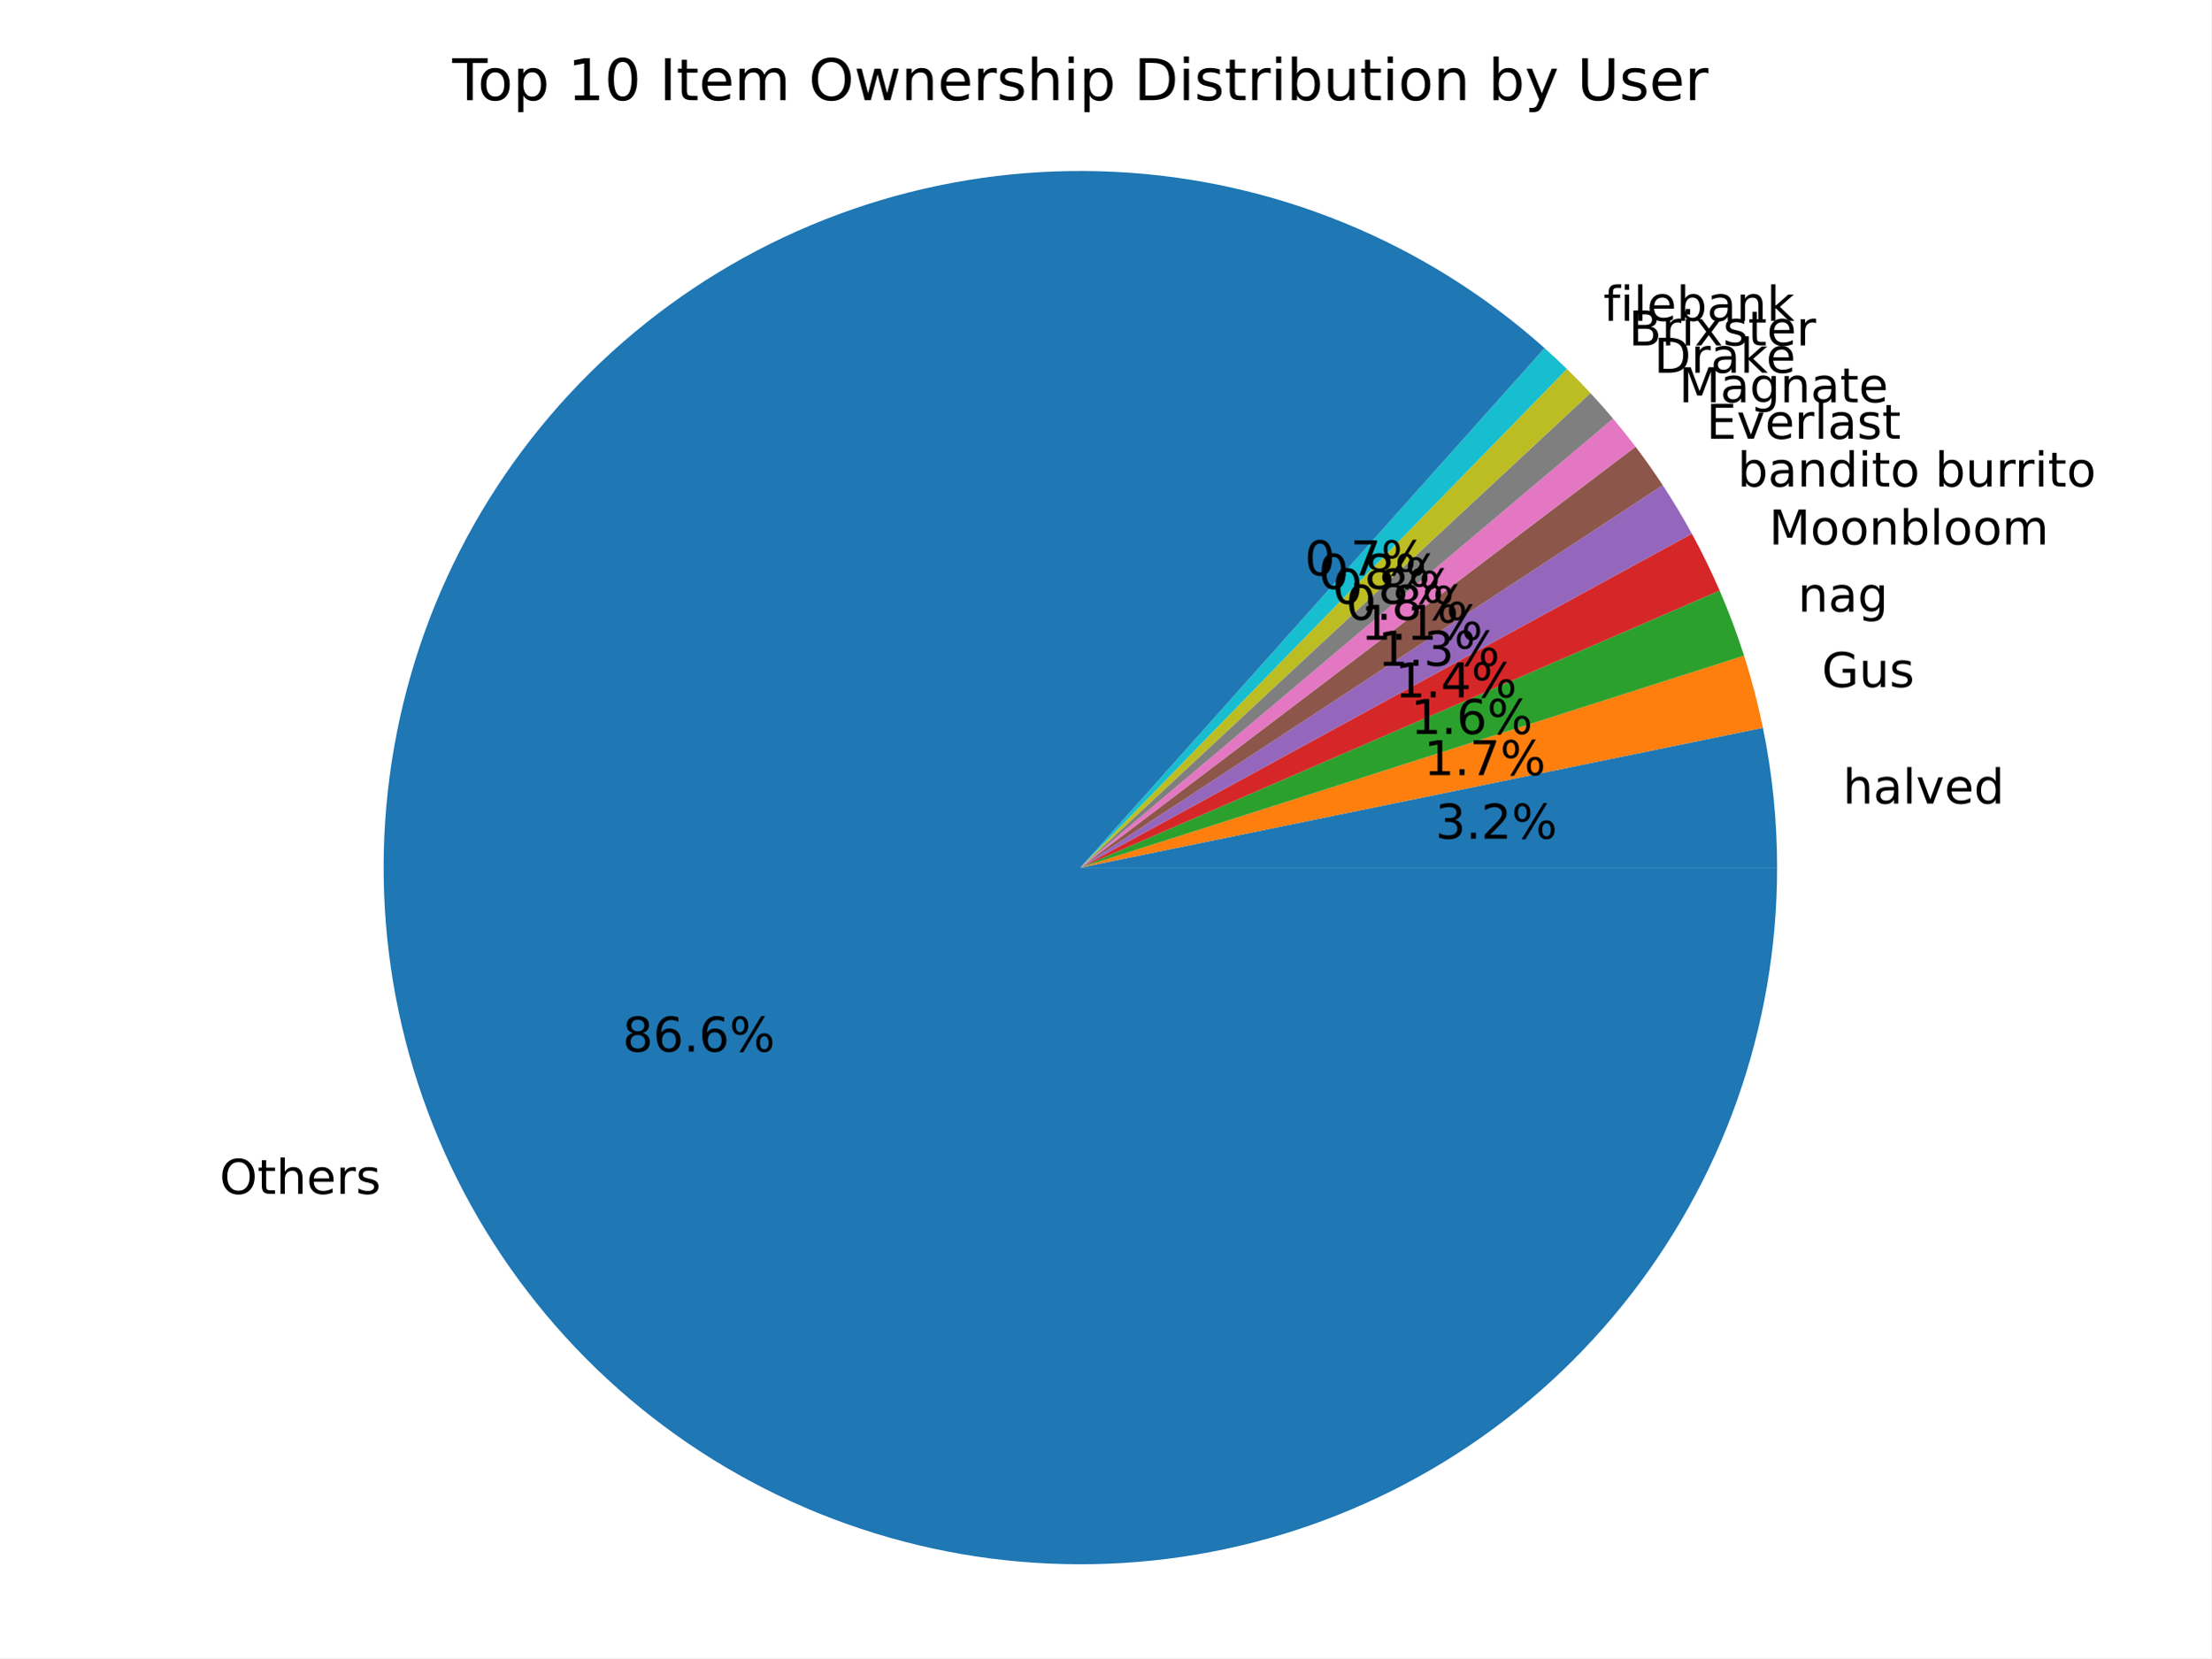
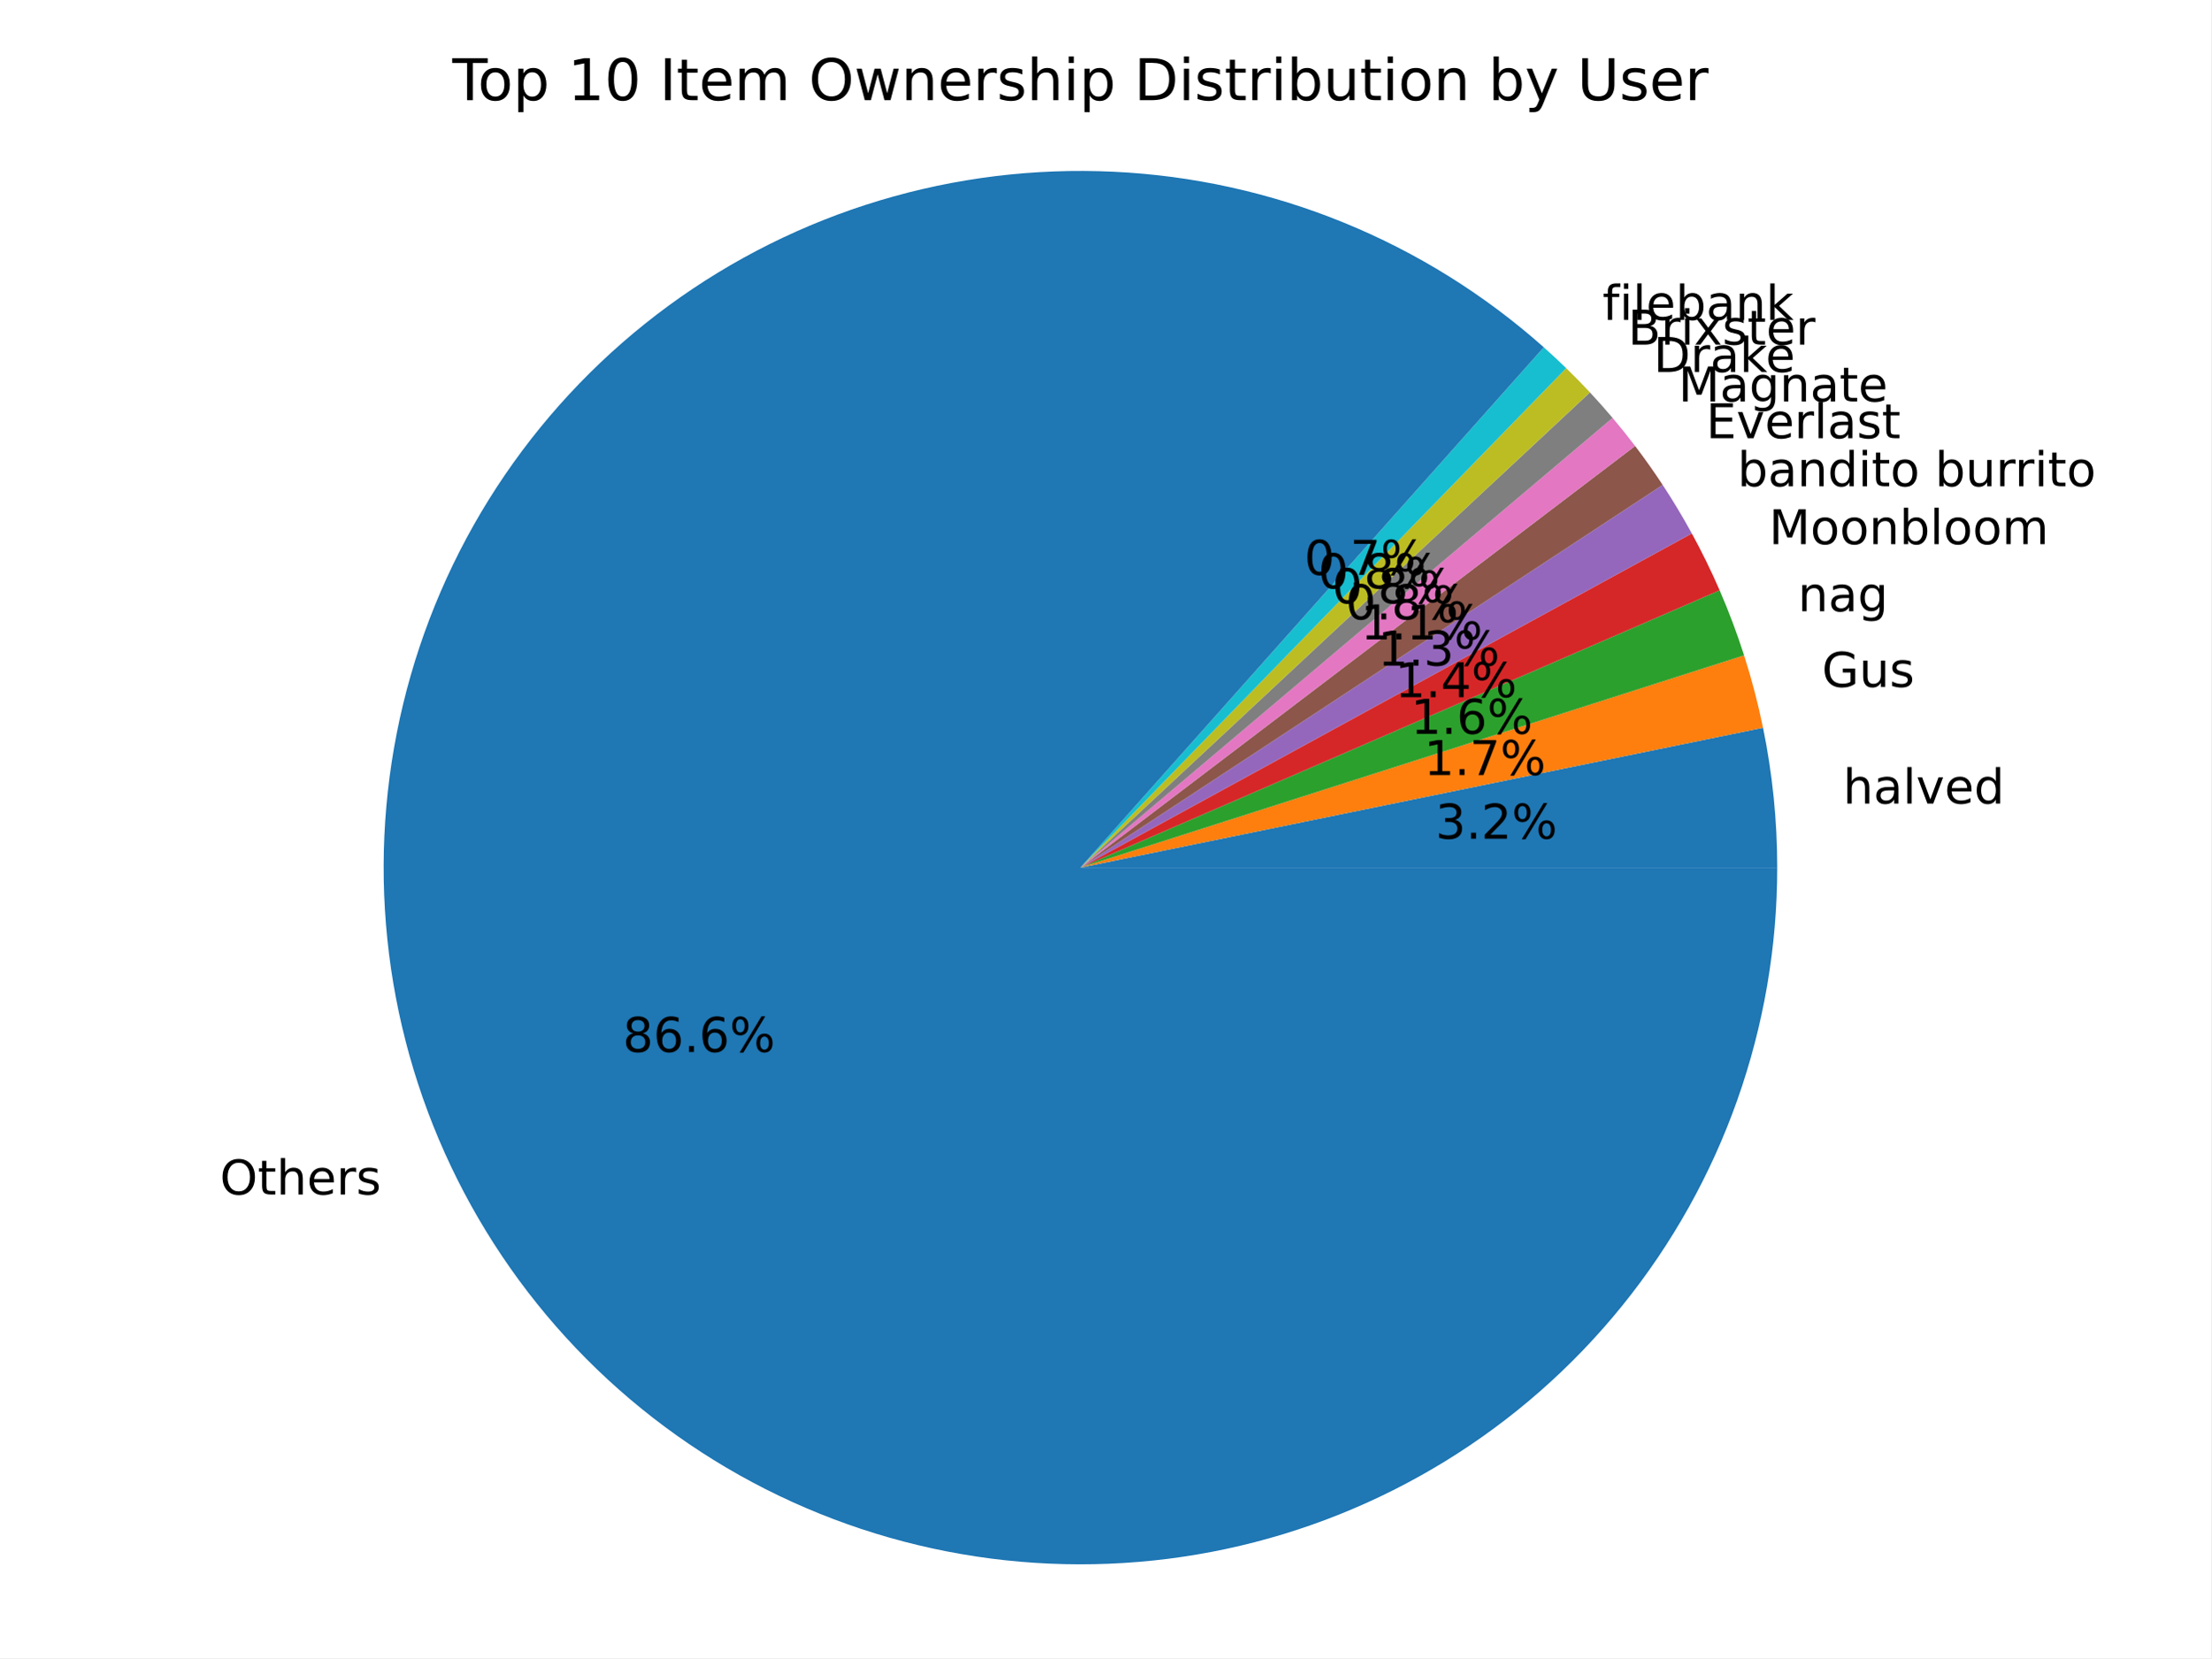
<svg xmlns="http://www.w3.org/2000/svg" xmlns:xlink="http://www.w3.org/1999/xlink" width="460.8pt" height="345.6pt" viewBox="0 0 460.8 345.6" version="1.1">
  <defs>
    <style type="text/css">*{stroke-linejoin: round; stroke-linecap: butt}</style>
  </defs>
  <g id="figure_1">
    <g id="patch_1">
      <path d="M 0 345.6  L 460.8 345.6  L 460.8 0  L 0 0  z " style="fill: #ffffff" />
    </g>
    <g id="axes_1">
      <g id="patch_2">
-         <path d="M 370.357 180.84  C 370.357 175.946 370.109 171.056 369.615 166.187  C 369.122 161.319 368.382 156.478 367.399 151.684  L 225.151 180.84  z " style="fill: #1f77b4" />
+         <path d="M 370.381 180.84  C 370.381 175.946 370.133 171.055 369.64 166.186  C 369.146 161.317 368.406 156.476 367.423 151.682  L 225.165 180.84  z " style="fill: #1f77b4" />
      </g>
      <g id="patch_3">
-         <path d="M 367.399 151.684  C 366.879 149.147 366.292 146.624 365.637 144.119  C 364.982 141.613 364.26 139.126 363.472 136.659  L 225.151 180.84  z " style="fill: #ff7f0e" />
+         <path d="M 367.423 151.682  C 366.901 149.135 366.311 146.602 365.653 144.087  C 364.995 141.571 364.269 139.074 363.477 136.597  L 225.165 180.84  z " style="fill: #ff7f0e" />
      </g>
      <g id="patch_4">
-         <path d="M 363.472 136.659  C 362.737 134.358 361.945 132.075 361.096 129.814  C 360.247 127.552 359.342 125.312 358.381 123.095  L 225.151 180.84  z " style="fill: #2ca02c" />
+         <path d="M 363.477 136.597  C 362.741 134.296 361.948 132.014 361.098 129.753  C 360.248 127.491 359.342 125.251 358.38 123.035  L 225.165 180.84  z " style="fill: #2ca02c" />
      </g>
      <g id="patch_5">
-         <path d="M 358.381 123.095  C 357.506 121.076 356.585 119.077 355.619 117.1  C 354.653 115.122 353.642 113.167 352.587 111.236  L 225.151 180.84  z " style="fill: #d62728" />
+         <path d="M 358.38 123.035  C 357.504 121.016 356.582 119.017 355.615 117.04  C 354.648 115.063 353.636 113.108 352.58 111.177  L 225.165 180.84  z " style="fill: #d62728" />
      </g>
      <g id="patch_6">
-         <path d="M 352.587 111.236  C 351.645 109.511 350.668 107.805 349.657 106.12  C 348.645 104.435 347.6 102.771 346.521 101.128  L 225.151 180.84  z " style="fill: #9467bd" />
+         <path d="M 352.58 111.177  C 351.638 109.453 350.66 107.747 349.648 106.063  C 348.636 104.378 347.59 102.714 346.51 101.071  L 225.165 180.84  z " style="fill: #9467bd" />
      </g>
      <g id="patch_7">
-         <path d="M 346.521 101.128  C 345.622 99.759 344.7 98.406 343.755 97.068  C 342.81 95.73 341.843 94.409 340.853 93.104  L 225.151 180.84  z " style="fill: #8c564b" />
+         <path d="M 346.51 101.071  C 345.599 99.686 344.664 98.316 343.707 96.962  C 342.749 95.608 341.768 94.271 340.764 92.951  L 225.165 180.84  z " style="fill: #8c564b" />
      </g>
      <g id="patch_8">
-         <path d="M 340.853 93.104  C 340.099 92.109 339.331 91.123 338.551 90.148  C 337.771 89.173 336.979 88.208 336.174 87.253  L 225.151 180.84  z " style="fill: #e377c2" />
+         <path d="M 340.764 92.951  C 340.008 91.957 339.24 90.973 338.458 89.998  C 337.677 89.024 336.883 88.06 336.077 87.106  L 225.165 180.84  z " style="fill: #e377c2" />
      </g>
      <g id="patch_9">
-         <path d="M 336.174 87.253  C 335.409 86.345 334.632 85.447 333.845 84.558  C 333.058 83.669 332.26 82.79 331.451 81.921  L 225.151 180.84  z " style="fill: #7f7f7f" />
+         <path d="M 336.077 87.106  C 335.311 86.199 334.533 85.301 333.745 84.414  C 332.956 83.526 332.157 82.648 331.347 81.779  L 225.165 180.84  z " style="fill: #7f7f7f" />
      </g>
      <g id="patch_10">
-         <path d="M 331.451 81.921  C 330.656 81.067 329.851 80.222 329.036 79.387  C 328.22 78.552 327.395 77.728 326.56 76.913  L 225.151 180.84  z " style="fill: #bcbd22" />
+         <path d="M 331.347 81.779  C 330.544 80.919 329.73 80.068 328.907 79.227  C 328.083 78.386 327.249 77.555 326.405 76.734  L 225.165 180.84  z " style="fill: #bcbd22" />
      </g>
      <g id="patch_11">
-         <path d="M 326.56 76.913  C 325.798 76.169 325.028 75.434 324.25 74.708  C 323.472 73.981 322.686 73.263 321.892 72.554  L 225.151 180.84  z " style="fill: #17becf" />
+         <path d="M 326.405 76.734  C 325.642 75.992 324.871 75.258 324.091 74.533  C 323.312 73.808 322.525 73.091 321.73 72.383  L 225.165 180.84  z " style="fill: #17becf" />
      </g>
      <g id="patch_12">
-         <path d="M 321.892 72.554  C 309.586 61.561 295.497 52.745 280.229 46.486  C 264.961 40.227 248.738 36.616 232.257 35.808  C 215.776 35.001 199.277 37.009 183.47 41.745  C 167.664 46.482 152.78 53.878 139.459 63.616  C 126.138 73.354 114.574 85.291 105.264 98.915  C 95.954 112.539 89.034 127.65 84.802 143.599  C 80.57 159.548 79.088 176.102 80.418 192.55  C 81.749 208.997 85.874 225.097 92.614 240.158  C 99.355 255.22 108.614 269.022 119.993 280.972  C 131.372 292.922 144.705 302.845 159.418 310.315  C 174.131 317.785 190.011 322.692 206.373 324.826  C 222.735 326.96 239.342 326.289 255.479 322.843  C 271.616 319.397 287.048 313.225 301.111 304.593  C 315.174 295.961 327.663 284.995 338.041 272.166  C 348.419 259.337 356.535 244.833 362.04 229.277  C 367.544 213.722 370.357 197.341 370.357 180.84  L 225.151 180.84  z " style="fill: #1f77b4" />
+         <path d="M 321.73 72.383  C 309.409 61.413 295.308 52.623 280.034 46.39  C 264.76 40.156 248.535 36.571 232.057 35.788  C 215.579 35.005 199.087 37.036 183.291 41.793  C 167.495 46.55 152.624 53.964 139.319 63.717  C 126.013 73.469 114.467 85.418 105.175 99.049  C 95.883 112.68 88.982 127.796 84.768 143.745  C 80.554 159.695 79.088 176.246 80.434 192.688  C 81.78 209.13 85.918 225.223 92.67 240.274  C 99.422 255.326 108.69 269.118 120.074 281.057  C 131.459 292.995 144.796 302.907 159.51 310.366  C 174.225 317.824 190.103 322.721 206.462 324.846  C 222.822 326.971 239.424 326.292 255.556 322.84  C 271.687 319.387 287.113 313.211 301.17 304.577  C 315.227 295.943 327.71 284.976 338.083 272.148  C 348.456 259.321 356.567 244.819 362.068 229.266  C 367.57 213.714 370.381 197.337 370.381 180.84  L 225.165 180.84  z " style="fill: #1f77b4" />
      </g>
      <g id="matplotlib.axis_1" />
      <g id="matplotlib.axis_2" />
      <g id="text_1">
-         <g transform="translate(384.0618 167.4814) scale(0.1 -0.1)">
+         <g transform="translate(384.087 167.4803) scale(0.1 -0.1)">
          <defs>
            <path id="DejaVuSans-68" d="M 3513 2113  L 3513 0  L 2938 0  L 2938 2094  Q 2938 2591 2744 2837  Q 2550 3084 2163 3084  Q 1697 3084 1428 2787  Q 1159 2491 1159 1978  L 1159 0  L 581 0  L 581 4863  L 1159 4863  L 1159 2956  Q 1366 3272 1645 3428  Q 1925 3584 2291 3584  Q 2894 3584 3203 3211  Q 3513 2838 3513 2113  z " transform="scale(0.015625)" />
            <path id="DejaVuSans-61" d="M 2194 1759  Q 1497 1759 1228 1600  Q 959 1441 959 1056  Q 959 750 1161 570  Q 1363 391 1709 391  Q 2188 391 2477 730  Q 2766 1069 2766 1631  L 2766 1759  L 2194 1759  z M 3341 1997  L 3341 0  L 2766 0  L 2766 531  Q 2569 213 2275 61  Q 1981 -91 1556 -91  Q 1019 -91 701 211  Q 384 513 384 1019  Q 384 1609 779 1909  Q 1175 2209 1959 2209  L 2766 2209  L 2766 2266  Q 2766 2663 2505 2880  Q 2244 3097 1772 3097  Q 1472 3097 1187 3025  Q 903 2953 641 2809  L 641 3341  Q 956 3463 1253 3523  Q 1550 3584 1831 3584  Q 2591 3584 2966 3190  Q 3341 2797 3341 1997  z " transform="scale(0.015625)" />
            <path id="DejaVuSans-6c" d="M 603 4863  L 1178 4863  L 1178 0  L 603 0  L 603 4863  z " transform="scale(0.015625)" />
            <path id="DejaVuSans-76" d="M 191 3500  L 800 3500  L 1894 563  L 2988 3500  L 3597 3500  L 2284 0  L 1503 0  L 191 3500  z " transform="scale(0.015625)" />
            <path id="DejaVuSans-65" d="M 3597 1894  L 3597 1613  L 953 1613  Q 991 1019 1311 708  Q 1631 397 2203 397  Q 2534 397 2845 478  Q 3156 559 3463 722  L 3463 178  Q 3153 47 2828 -22  Q 2503 -91 2169 -91  Q 1331 -91 842 396  Q 353 884 353 1716  Q 353 2575 817 3079  Q 1281 3584 2069 3584  Q 2775 3584 3186 3129  Q 3597 2675 3597 1894  z M 3022 2063  Q 3016 2534 2758 2815  Q 2500 3097 2075 3097  Q 1594 3097 1305 2825  Q 1016 2553 972 2059  L 3022 2063  z " transform="scale(0.015625)" />
            <path id="DejaVuSans-64" d="M 2906 2969  L 2906 4863  L 3481 4863  L 3481 0  L 2906 0  L 2906 525  Q 2725 213 2448 61  Q 2172 -91 1784 -91  Q 1150 -91 751 415  Q 353 922 353 1747  Q 353 2572 751 3078  Q 1150 3584 1784 3584  Q 2172 3584 2448 3432  Q 2725 3281 2906 2969  z M 947 1747  Q 947 1113 1208 752  Q 1469 391 1925 391  Q 2381 391 2643 752  Q 2906 1113 2906 1747  Q 2906 2381 2643 2742  Q 2381 3103 1925 3103  Q 1469 3103 1208 2742  Q 947 2381 947 1747  z " transform="scale(0.015625)" />
          </defs>
          <use xlink:href="#DejaVuSans-68" />
          <use xlink:href="#DejaVuSans-61" x="63.379" />
          <use xlink:href="#DejaVuSans-6c" x="124.658" />
          <use xlink:href="#DejaVuSans-76" x="152.441" />
          <use xlink:href="#DejaVuSans-65" x="211.621" />
          <use xlink:href="#DejaVuSans-64" x="273.145" />
        </g>
      </g>
      <g id="text_2">
-         <g transform="translate(299.1273 174.8077) scale(0.1 -0.1)">
+         <g transform="translate(299.1476 174.8071) scale(0.1 -0.1)">
          <defs>
            <path id="DejaVuSans-33" d="M 2597 2516  Q 3050 2419 3304 2112  Q 3559 1806 3559 1356  Q 3559 666 3084 287  Q 2609 -91 1734 -91  Q 1441 -91 1130 -33  Q 819 25 488 141  L 488 750  Q 750 597 1062 519  Q 1375 441 1716 441  Q 2309 441 2620 675  Q 2931 909 2931 1356  Q 2931 1769 2642 2001  Q 2353 2234 1838 2234  L 1294 2234  L 1294 2753  L 1863 2753  Q 2328 2753 2575 2939  Q 2822 3125 2822 3475  Q 2822 3834 2567 4026  Q 2313 4219 1838 4219  Q 1578 4219 1281 4162  Q 984 4106 628 3988  L 628 4550  Q 988 4650 1302 4700  Q 1616 4750 1894 4750  Q 2613 4750 3031 4423  Q 3450 4097 3450 3541  Q 3450 3153 3228 2886  Q 3006 2619 2597 2516  z " transform="scale(0.015625)" />
            <path id="DejaVuSans-2e" d="M 684 794  L 1344 794  L 1344 0  L 684 0  L 684 794  z " transform="scale(0.015625)" />
            <path id="DejaVuSans-32" d="M 1228 531  L 3431 531  L 3431 0  L 469 0  L 469 531  Q 828 903 1448 1529  Q 2069 2156 2228 2338  Q 2531 2678 2651 2914  Q 2772 3150 2772 3378  Q 2772 3750 2511 3984  Q 2250 4219 1831 4219  Q 1534 4219 1204 4116  Q 875 4013 500 3803  L 500 4441  Q 881 4594 1212 4672  Q 1544 4750 1819 4750  Q 2544 4750 2975 4387  Q 3406 4025 3406 3419  Q 3406 3131 3298 2873  Q 3191 2616 2906 2266  Q 2828 2175 2409 1742  Q 1991 1309 1228 531  z " transform="scale(0.015625)" />
            <path id="DejaVuSans-25" d="M 4653 2053  Q 4381 2053 4226 1822  Q 4072 1591 4072 1178  Q 4072 772 4226 539  Q 4381 306 4653 306  Q 4919 306 5073 539  Q 5228 772 5228 1178  Q 5228 1588 5073 1820  Q 4919 2053 4653 2053  z M 4653 2450  Q 5147 2450 5437 2106  Q 5728 1763 5728 1178  Q 5728 594 5436 251  Q 5144 -91 4653 -91  Q 4153 -91 3862 251  Q 3572 594 3572 1178  Q 3572 1766 3864 2108  Q 4156 2450 4653 2450  z M 1428 4353  Q 1159 4353 1004 4120  Q 850 3888 850 3481  Q 850 3069 1003 2837  Q 1156 2606 1428 2606  Q 1700 2606 1854 2837  Q 2009 3069 2009 3481  Q 2009 3884 1853 4118  Q 1697 4353 1428 4353  z M 4250 4750  L 4750 4750  L 1831 -91  L 1331 -91  L 4250 4750  z M 1428 4750  Q 1922 4750 2215 4408  Q 2509 4066 2509 3481  Q 2509 2891 2217 2550  Q 1925 2209 1428 2209  Q 931 2209 642 2551  Q 353 2894 353 3481  Q 353 4063 643 4406  Q 934 4750 1428 4750  z " transform="scale(0.015625)" />
          </defs>
          <use xlink:href="#DejaVuSans-33" />
          <use xlink:href="#DejaVuSans-2e" x="63.623" />
          <use xlink:href="#DejaVuSans-32" x="95.41" />
          <use xlink:href="#DejaVuSans-25" x="159.033" />
        </g>
      </g>
      <g id="text_3">
-         <g transform="translate(379.6852 143.2062) scale(0.1 -0.1)">
+         <g transform="translate(379.7016 143.1708) scale(0.1 -0.1)">
          <defs>
            <path id="DejaVuSans-47" d="M 3809 666  L 3809 1919  L 2778 1919  L 2778 2438  L 4434 2438  L 4434 434  Q 4069 175 3628 42  Q 3188 -91 2688 -91  Q 1594 -91 976 548  Q 359 1188 359 2328  Q 359 3472 976 4111  Q 1594 4750 2688 4750  Q 3144 4750 3555 4637  Q 3966 4525 4313 4306  L 4313 3634  Q 3963 3931 3569 4081  Q 3175 4231 2741 4231  Q 1884 4231 1454 3753  Q 1025 3275 1025 2328  Q 1025 1384 1454 906  Q 1884 428 2741 428  Q 3075 428 3337 486  Q 3600 544 3809 666  z " transform="scale(0.015625)" />
            <path id="DejaVuSans-75" d="M 544 1381  L 544 3500  L 1119 3500  L 1119 1403  Q 1119 906 1312 657  Q 1506 409 1894 409  Q 2359 409 2629 706  Q 2900 1003 2900 1516  L 2900 3500  L 3475 3500  L 3475 0  L 2900 0  L 2900 538  Q 2691 219 2414 64  Q 2138 -91 1772 -91  Q 1169 -91 856 284  Q 544 659 544 1381  z M 1991 3584  L 1991 3584  z " transform="scale(0.015625)" />
            <path id="DejaVuSans-73" d="M 2834 3397  L 2834 2853  Q 2591 2978 2328 3040  Q 2066 3103 1784 3103  Q 1356 3103 1142 2972  Q 928 2841 928 2578  Q 928 2378 1081 2264  Q 1234 2150 1697 2047  L 1894 2003  Q 2506 1872 2764 1633  Q 3022 1394 3022 966  Q 3022 478 2636 193  Q 2250 -91 1575 -91  Q 1294 -91 989 -36  Q 684 19 347 128  L 347 722  Q 666 556 975 473  Q 1284 391 1588 391  Q 1994 391 2212 530  Q 2431 669 2431 922  Q 2431 1156 2273 1281  Q 2116 1406 1581 1522  L 1381 1569  Q 847 1681 609 1914  Q 372 2147 372 2553  Q 372 3047 722 3315  Q 1072 3584 1716 3584  Q 2034 3584 2315 3537  Q 2597 3491 2834 3397  z " transform="scale(0.015625)" />
          </defs>
          <use xlink:href="#DejaVuSans-47" />
          <use xlink:href="#DejaVuSans-75" x="77.49" />
          <use xlink:href="#DejaVuSans-73" x="140.869" />
        </g>
      </g>
      <g id="text_4">
-         <g transform="translate(296.74 161.5667) scale(0.1 -0.1)">
+         <g transform="translate(296.7556 161.5474) scale(0.1 -0.1)">
          <defs>
            <path id="DejaVuSans-31" d="M 794 531  L 1825 531  L 1825 4091  L 703 3866  L 703 4441  L 1819 4666  L 2450 4666  L 2450 531  L 3481 531  L 3481 0  L 794 0  L 794 531  z " transform="scale(0.015625)" />
            <path id="DejaVuSans-37" d="M 525 4666  L 3525 4666  L 3525 4397  L 1831 0  L 1172 0  L 2766 4134  L 525 4134  L 525 4666  z " transform="scale(0.015625)" />
          </defs>
          <use xlink:href="#DejaVuSans-31" />
          <use xlink:href="#DejaVuSans-2e" x="63.623" />
          <use xlink:href="#DejaVuSans-37" x="95.41" />
          <use xlink:href="#DejaVuSans-25" x="159.033" />
        </g>
      </g>
      <g id="text_5">
-         <g transform="translate(374.6901 127.4702) scale(0.1 -0.1)">
+         <g transform="translate(374.691 127.4032) scale(0.1 -0.1)">
          <defs>
            <path id="DejaVuSans-6e" d="M 3513 2113  L 3513 0  L 2938 0  L 2938 2094  Q 2938 2591 2744 2837  Q 2550 3084 2163 3084  Q 1697 3084 1428 2787  Q 1159 2491 1159 1978  L 1159 0  L 581 0  L 581 3500  L 1159 3500  L 1159 2956  Q 1366 3272 1645 3428  Q 1925 3584 2291 3584  Q 2894 3584 3203 3211  Q 3513 2838 3513 2113  z " transform="scale(0.015625)" />
            <path id="DejaVuSans-67" d="M 2906 1791  Q 2906 2416 2648 2759  Q 2391 3103 1925 3103  Q 1463 3103 1205 2759  Q 947 2416 947 1791  Q 947 1169 1205 825  Q 1463 481 1925 481  Q 2391 481 2648 825  Q 2906 1169 2906 1791  z M 3481 434  Q 3481 -459 3084 -895  Q 2688 -1331 1869 -1331  Q 1566 -1331 1297 -1286  Q 1028 -1241 775 -1147  L 775 -588  Q 1028 -725 1275 -790  Q 1522 -856 1778 -856  Q 2344 -856 2625 -561  Q 2906 -266 2906 331  L 2906 616  Q 2728 306 2450 153  Q 2172 0 1784 0  Q 1141 0 747 490  Q 353 981 353 1791  Q 353 2603 747 3093  Q 1141 3584 1784 3584  Q 2172 3584 2450 3431  Q 2728 3278 2906 2969  L 2906 3500  L 3481 3500  L 3481 434  z " transform="scale(0.015625)" />
          </defs>
          <use xlink:href="#DejaVuSans-6e" />
          <use xlink:href="#DejaVuSans-61" x="63.379" />
          <use xlink:href="#DejaVuSans-67" x="124.658" />
        </g>
      </g>
      <g id="text_6">
-         <g transform="translate(294.0155 152.9835) scale(0.1 -0.1)">
+         <g transform="translate(294.0225 152.9469) scale(0.1 -0.1)">
          <defs>
            <path id="DejaVuSans-36" d="M 2113 2584  Q 1688 2584 1439 2293  Q 1191 2003 1191 1497  Q 1191 994 1439 701  Q 1688 409 2113 409  Q 2538 409 2786 701  Q 3034 994 3034 1497  Q 3034 2003 2786 2293  Q 2538 2584 2113 2584  z M 3366 4563  L 3366 3988  Q 3128 4100 2886 4159  Q 2644 4219 2406 4219  Q 1781 4219 1451 3797  Q 1122 3375 1075 2522  Q 1259 2794 1537 2939  Q 1816 3084 2150 3084  Q 2853 3084 3261 2657  Q 3669 2231 3669 1497  Q 3669 778 3244 343  Q 2819 -91 2113 -91  Q 1303 -91 875 529  Q 447 1150 447 2328  Q 447 3434 972 4092  Q 1497 4750 2381 4750  Q 2619 4750 2861 4703  Q 3103 4656 3366 4563  z " transform="scale(0.015625)" />
          </defs>
          <use xlink:href="#DejaVuSans-31" />
          <use xlink:href="#DejaVuSans-2e" x="63.623" />
          <use xlink:href="#DejaVuSans-36" x="95.41" />
          <use xlink:href="#DejaVuSans-25" x="159.033" />
        </g>
      </g>
      <g id="text_7">
-         <g transform="translate(368.6655 113.485) scale(0.1 -0.1)">
+         <g transform="translate(368.66 113.4195) scale(0.1 -0.1)">
          <defs>
            <path id="DejaVuSans-4d" d="M 628 4666  L 1569 4666  L 2759 1491  L 3956 4666  L 4897 4666  L 4897 0  L 4281 0  L 4281 4097  L 3078 897  L 2444 897  L 1241 4097  L 1241 0  L 628 0  L 628 4666  z " transform="scale(0.015625)" />
            <path id="DejaVuSans-6f" d="M 1959 3097  Q 1497 3097 1228 2736  Q 959 2375 959 1747  Q 959 1119 1226 758  Q 1494 397 1959 397  Q 2419 397 2687 759  Q 2956 1122 2956 1747  Q 2956 2369 2687 2733  Q 2419 3097 1959 3097  z M 1959 3584  Q 2709 3584 3137 3096  Q 3566 2609 3566 1747  Q 3566 888 3137 398  Q 2709 -91 1959 -91  Q 1206 -91 779 398  Q 353 888 353 1747  Q 353 2609 779 3096  Q 1206 3584 1959 3584  z " transform="scale(0.015625)" />
            <path id="DejaVuSans-62" d="M 3116 1747  Q 3116 2381 2855 2742  Q 2594 3103 2138 3103  Q 1681 3103 1420 2742  Q 1159 2381 1159 1747  Q 1159 1113 1420 752  Q 1681 391 2138 391  Q 2594 391 2855 752  Q 3116 1113 3116 1747  z M 1159 2969  Q 1341 3281 1617 3432  Q 1894 3584 2278 3584  Q 2916 3584 3314 3078  Q 3713 2572 3713 1747  Q 3713 922 3314 415  Q 2916 -91 2278 -91  Q 1894 -91 1617 61  Q 1341 213 1159 525  L 1159 0  L 581 0  L 581 4863  L 1159 4863  L 1159 2969  z " transform="scale(0.015625)" />
            <path id="DejaVuSans-6d" d="M 3328 2828  Q 3544 3216 3844 3400  Q 4144 3584 4550 3584  Q 5097 3584 5394 3201  Q 5691 2819 5691 2113  L 5691 0  L 5113 0  L 5113 2094  Q 5113 2597 4934 2840  Q 4756 3084 4391 3084  Q 3944 3084 3684 2787  Q 3425 2491 3425 1978  L 3425 0  L 2847 0  L 2847 2094  Q 2847 2600 2669 2842  Q 2491 3084 2119 3084  Q 1678 3084 1418 2786  Q 1159 2488 1159 1978  L 1159 0  L 581 0  L 581 3500  L 1159 3500  L 1159 2956  Q 1356 3278 1631 3431  Q 1906 3584 2284 3584  Q 2666 3584 2933 3390  Q 3200 3197 3328 2828  z " transform="scale(0.015625)" />
          </defs>
          <use xlink:href="#DejaVuSans-4d" />
          <use xlink:href="#DejaVuSans-6f" x="86.279" />
          <use xlink:href="#DejaVuSans-6f" x="147.461" />
          <use xlink:href="#DejaVuSans-6e" x="208.643" />
          <use xlink:href="#DejaVuSans-62" x="272.021" />
          <use xlink:href="#DejaVuSans-6c" x="335.498" />
          <use xlink:href="#DejaVuSans-6f" x="363.281" />
          <use xlink:href="#DejaVuSans-6f" x="424.463" />
          <use xlink:href="#DejaVuSans-6d" x="485.645" />
        </g>
      </g>
      <g id="text_8">
-         <g transform="translate(290.7293 145.3552) scale(0.1 -0.1)">
+         <g transform="translate(290.7329 145.3195) scale(0.1 -0.1)">
          <defs>
            <path id="DejaVuSans-34" d="M 2419 4116  L 825 1625  L 2419 1625  L 2419 4116  z M 2253 4666  L 3047 4666  L 3047 1625  L 3713 1625  L 3713 1100  L 3047 1100  L 3047 0  L 2419 0  L 2419 1100  L 313 1100  L 313 1709  L 2253 4666  z " transform="scale(0.015625)" />
          </defs>
          <use xlink:href="#DejaVuSans-31" />
          <use xlink:href="#DejaVuSans-2e" x="63.623" />
          <use xlink:href="#DejaVuSans-34" x="95.41" />
          <use xlink:href="#DejaVuSans-25" x="159.033" />
        </g>
      </g>
      <g id="text_9">
-         <g transform="translate(362.1071 101.4077) scale(0.1 -0.1)">
+         <g transform="translate(362.096 101.3442) scale(0.1 -0.1)">
          <defs>
            <path id="DejaVuSans-69" d="M 603 3500  L 1178 3500  L 1178 0  L 603 0  L 603 3500  z M 603 4863  L 1178 4863  L 1178 4134  L 603 4134  L 603 4863  z " transform="scale(0.015625)" />
            <path id="DejaVuSans-74" d="M 1172 4494  L 1172 3500  L 2356 3500  L 2356 3053  L 1172 3053  L 1172 1153  Q 1172 725 1289 603  Q 1406 481 1766 481  L 2356 481  L 2356 0  L 1766 0  Q 1100 0 847 248  Q 594 497 594 1153  L 594 3053  L 172 3053  L 172 3500  L 594 3500  L 594 4494  L 1172 4494  z " transform="scale(0.015625)" />
            <path id="DejaVuSans-20" transform="scale(0.015625)" />
            <path id="DejaVuSans-72" d="M 2631 2963  Q 2534 3019 2420 3045  Q 2306 3072 2169 3072  Q 1681 3072 1420 2755  Q 1159 2438 1159 1844  L 1159 0  L 581 0  L 581 3500  L 1159 3500  L 1159 2956  Q 1341 3275 1631 3429  Q 1922 3584 2338 3584  Q 2397 3584 2469 3576  Q 2541 3569 2628 3553  L 2631 2963  z " transform="scale(0.015625)" />
          </defs>
          <use xlink:href="#DejaVuSans-62" />
          <use xlink:href="#DejaVuSans-61" x="63.477" />
          <use xlink:href="#DejaVuSans-6e" x="124.756" />
          <use xlink:href="#DejaVuSans-64" x="188.135" />
          <use xlink:href="#DejaVuSans-69" x="251.611" />
          <use xlink:href="#DejaVuSans-74" x="279.395" />
          <use xlink:href="#DejaVuSans-6f" x="318.604" />
          <use xlink:href="#DejaVuSans-20" x="379.785" />
          <use xlink:href="#DejaVuSans-62" x="411.572" />
          <use xlink:href="#DejaVuSans-75" x="475.049" />
          <use xlink:href="#DejaVuSans-72" x="538.428" />
          <use xlink:href="#DejaVuSans-72" x="577.791" />
          <use xlink:href="#DejaVuSans-69" x="618.904" />
          <use xlink:href="#DejaVuSans-74" x="646.688" />
          <use xlink:href="#DejaVuSans-6f" x="685.896" />
        </g>
      </g>
      <g id="text_10">
-         <g transform="translate(287.152 138.7676) scale(0.1 -0.1)">
+         <g transform="translate(287.1525 138.7329) scale(0.1 -0.1)">
          <use xlink:href="#DejaVuSans-31" />
          <use xlink:href="#DejaVuSans-2e" x="63.623" />
          <use xlink:href="#DejaVuSans-33" x="95.41" />
          <use xlink:href="#DejaVuSans-25" x="159.033" />
        </g>
      </g>
      <g id="text_11">
-         <g transform="translate(355.6153 91.4501) scale(0.1 -0.1)">
+         <g transform="translate(355.5606 91.33354) scale(0.1 -0.1)">
          <defs>
            <path id="DejaVuSans-45" d="M 628 4666  L 3578 4666  L 3578 4134  L 1259 4134  L 1259 2753  L 3481 2753  L 3481 2222  L 1259 2222  L 1259 531  L 3634 531  L 3634 0  L 628 0  L 628 4666  z " transform="scale(0.015625)" />
          </defs>
          <use xlink:href="#DejaVuSans-45" />
          <use xlink:href="#DejaVuSans-76" x="63.184" />
          <use xlink:href="#DejaVuSans-65" x="122.363" />
          <use xlink:href="#DejaVuSans-72" x="183.887" />
          <use xlink:href="#DejaVuSans-6c" x="225" />
          <use xlink:href="#DejaVuSans-61" x="252.783" />
          <use xlink:href="#DejaVuSans-73" x="314.062" />
          <use xlink:href="#DejaVuSans-74" x="366.162" />
        </g>
      </g>
      <g id="text_12">
-         <g transform="translate(283.611 133.3361) scale(0.1 -0.1)">
+         <g transform="translate(283.5878 133.2726) scale(0.1 -0.1)">
          <use xlink:href="#DejaVuSans-31" />
          <use xlink:href="#DejaVuSans-2e" x="63.623" />
          <use xlink:href="#DejaVuSans-31" x="95.41" />
          <use xlink:href="#DejaVuSans-25" x="159.033" />
        </g>
      </g>
      <g id="text_13">
-         <g transform="translate(349.8914 83.83835) scale(0.1 -0.1)">
+         <g transform="translate(349.7876 83.6734) scale(0.1 -0.1)">
          <use xlink:href="#DejaVuSans-4d" />
          <use xlink:href="#DejaVuSans-61" x="86.279" />
          <use xlink:href="#DejaVuSans-67" x="147.559" />
          <use xlink:href="#DejaVuSans-6e" x="211.035" />
          <use xlink:href="#DejaVuSans-61" x="274.414" />
          <use xlink:href="#DejaVuSans-74" x="335.693" />
          <use xlink:href="#DejaVuSans-65" x="374.902" />
        </g>
      </g>
      <g id="text_14">
-         <g transform="translate(280.4889 129.1843) scale(0.1 -0.1)">
+         <g transform="translate(280.4389 129.0943) scale(0.1 -0.1)">
          <defs>
            <path id="DejaVuSans-30" d="M 2034 4250  Q 1547 4250 1301 3770  Q 1056 3291 1056 2328  Q 1056 1369 1301 889  Q 1547 409 2034 409  Q 2525 409 2770 889  Q 3016 1369 3016 2328  Q 3016 3291 2770 3770  Q 2525 4250 2034 4250  z M 2034 4750  Q 2819 4750 3233 4129  Q 3647 3509 3647 2328  Q 3647 1150 3233 529  Q 2819 -91 2034 -91  Q 1250 -91 836 529  Q 422 1150 422 2328  Q 422 3509 836 4129  Q 1250 4750 2034 4750  z " transform="scale(0.015625)" />
            <path id="DejaVuSans-38" d="M 2034 2216  Q 1584 2216 1326 1975  Q 1069 1734 1069 1313  Q 1069 891 1326 650  Q 1584 409 2034 409  Q 2484 409 2743 651  Q 3003 894 3003 1313  Q 3003 1734 2745 1975  Q 2488 2216 2034 2216  z M 1403 2484  Q 997 2584 770 2862  Q 544 3141 544 3541  Q 544 4100 942 4425  Q 1341 4750 2034 4750  Q 2731 4750 3128 4425  Q 3525 4100 3525 3541  Q 3525 3141 3298 2862  Q 3072 2584 2669 2484  Q 3125 2378 3379 2068  Q 3634 1759 3634 1313  Q 3634 634 3220 271  Q 2806 -91 2034 -91  Q 1263 -91 848 271  Q 434 634 434 1313  Q 434 1759 690 2068  Q 947 2378 1403 2484  z M 1172 3481  Q 1172 3119 1398 2916  Q 1625 2713 2034 2713  Q 2441 2713 2670 2916  Q 2900 3119 2900 3481  Q 2900 3844 2670 4047  Q 2441 4250 2034 4250  Q 1625 4250 1398 4047  Q 1172 3844 1172 3481  z " transform="scale(0.015625)" />
          </defs>
          <use xlink:href="#DejaVuSans-30" />
          <use xlink:href="#DejaVuSans-2e" x="63.623" />
          <use xlink:href="#DejaVuSans-38" x="95.41" />
          <use xlink:href="#DejaVuSans-25" x="159.033" />
        </g>
      </g>
      <g id="text_15">
-         <g transform="translate(344.7146 77.68916) scale(0.1 -0.1)">
+         <g transform="translate(344.6027 77.53039) scale(0.1 -0.1)">
          <defs>
            <path id="DejaVuSans-44" d="M 1259 4147  L 1259 519  L 2022 519  Q 2988 519 3436 956  Q 3884 1394 3884 2338  Q 3884 3275 3436 3711  Q 2988 4147 2022 4147  L 1259 4147  z M 628 4666  L 1925 4666  Q 3281 4666 3915 4102  Q 4550 3538 4550 2338  Q 4550 1131 3912 565  Q 3275 0 1925 0  L 628 0  L 628 4666  z " transform="scale(0.015625)" />
            <path id="DejaVuSans-6b" d="M 581 4863  L 1159 4863  L 1159 1991  L 2875 3500  L 3609 3500  L 1753 1863  L 3688 0  L 2938 0  L 1159 1709  L 1159 0  L 581 0  L 581 4863  z " transform="scale(0.015625)" />
          </defs>
          <use xlink:href="#DejaVuSans-44" />
          <use xlink:href="#DejaVuSans-72" x="77.002" />
          <use xlink:href="#DejaVuSans-61" x="118.115" />
          <use xlink:href="#DejaVuSans-6b" x="179.395" />
          <use xlink:href="#DejaVuSans-65" x="233.68" />
        </g>
      </g>
      <g id="text_16">
-         <g transform="translate(277.6652 125.8302) scale(0.1 -0.1)">
+         <g transform="translate(277.6107 125.7436) scale(0.1 -0.1)">
          <use xlink:href="#DejaVuSans-30" />
          <use xlink:href="#DejaVuSans-2e" x="63.623" />
          <use xlink:href="#DejaVuSans-38" x="95.41" />
          <use xlink:href="#DejaVuSans-25" x="159.033" />
        </g>
      </g>
      <g id="text_17">
-         <g transform="translate(339.424 72.00137) scale(0.1 -0.1)">
+         <g transform="translate(339.2809 71.82479) scale(0.1 -0.1)">
          <defs>
            <path id="DejaVuSans-42" d="M 1259 2228  L 1259 519  L 2272 519  Q 2781 519 3026 730  Q 3272 941 3272 1375  Q 3272 1813 3026 2020  Q 2781 2228 2272 2228  L 1259 2228  z M 1259 4147  L 1259 2741  L 2194 2741  Q 2656 2741 2882 2914  Q 3109 3088 3109 3444  Q 3109 3797 2882 3972  Q 2656 4147 2194 4147  L 1259 4147  z M 628 4666  L 2241 4666  Q 2963 4666 3353 4366  Q 3744 4066 3744 3513  Q 3744 3084 3544 2831  Q 3344 2578 2956 2516  Q 3422 2416 3680 2098  Q 3938 1781 3938 1306  Q 3938 681 3513 340  Q 3088 0 2303 0  L 628 0  L 628 4666  z " transform="scale(0.015625)" />
            <path id="DejaVuSans-78" d="M 3513 3500  L 2247 1797  L 3578 0  L 2900 0  L 1881 1375  L 863 0  L 184 0  L 1544 1831  L 300 3500  L 978 3500  L 1906 2253  L 2834 3500  L 3513 3500  z " transform="scale(0.015625)" />
          </defs>
          <use xlink:href="#DejaVuSans-42" />
          <use xlink:href="#DejaVuSans-72" x="68.604" />
          <use xlink:href="#DejaVuSans-69" x="109.717" />
          <use xlink:href="#DejaVuSans-78" x="137.5" />
          <use xlink:href="#DejaVuSans-73" x="196.68" />
          <use xlink:href="#DejaVuSans-74" x="248.779" />
          <use xlink:href="#DejaVuSans-65" x="287.988" />
          <use xlink:href="#DejaVuSans-72" x="349.512" />
        </g>
      </g>
      <g id="text_18">
-         <g transform="translate(274.7794 122.7277) scale(0.1 -0.1)">
+         <g transform="translate(274.7079 122.6314) scale(0.1 -0.1)">
          <use xlink:href="#DejaVuSans-30" />
          <use xlink:href="#DejaVuSans-2e" x="63.623" />
          <use xlink:href="#DejaVuSans-38" x="95.41" />
          <use xlink:href="#DejaVuSans-25" x="159.033" />
        </g>
      </g>
      <g id="text_19">
-         <g transform="translate(334.1597 66.85377) scale(0.1 -0.1)">
+         <g transform="translate(333.9839 66.66164) scale(0.1 -0.1)">
          <defs>
            <path id="DejaVuSans-66" d="M 2375 4863  L 2375 4384  L 1825 4384  Q 1516 4384 1395 4259  Q 1275 4134 1275 3809  L 1275 3500  L 2222 3500  L 2222 3053  L 1275 3053  L 1275 0  L 697 0  L 697 3053  L 147 3053  L 147 3500  L 697 3500  L 697 3744  Q 697 4328 969 4595  Q 1241 4863 1831 4863  L 2375 4863  z " transform="scale(0.015625)" />
          </defs>
          <use xlink:href="#DejaVuSans-66" />
          <use xlink:href="#DejaVuSans-69" x="35.205" />
          <use xlink:href="#DejaVuSans-6c" x="62.988" />
          <use xlink:href="#DejaVuSans-65" x="90.771" />
          <use xlink:href="#DejaVuSans-62" x="152.295" />
          <use xlink:href="#DejaVuSans-61" x="215.771" />
          <use xlink:href="#DejaVuSans-6e" x="277.051" />
          <use xlink:href="#DejaVuSans-6b" x="340.43" />
        </g>
      </g>
      <g id="text_20">
-         <g transform="translate(271.9079 119.92) scale(0.1 -0.1)">
+         <g transform="translate(271.8186 119.8152) scale(0.1 -0.1)">
          <use xlink:href="#DejaVuSans-30" />
          <use xlink:href="#DejaVuSans-2e" x="63.623" />
          <use xlink:href="#DejaVuSans-37" x="95.41" />
          <use xlink:href="#DejaVuSans-25" x="159.033" />
        </g>
      </g>
      <g id="text_21">
-         <g transform="translate(45.75752 248.8496) scale(0.1 -0.1)">
+         <g transform="translate(45.81738 248.9773) scale(0.1 -0.1)">
          <defs>
            <path id="DejaVuSans-4f" d="M 2522 4238  Q 1834 4238 1429 3725  Q 1025 3213 1025 2328  Q 1025 1447 1429 934  Q 1834 422 2522 422  Q 3209 422 3611 934  Q 4013 1447 4013 2328  Q 4013 3213 3611 3725  Q 3209 4238 2522 4238  z M 2522 4750  Q 3503 4750 4090 4092  Q 4678 3434 4678 2328  Q 4678 1225 4090 567  Q 3503 -91 2522 -91  Q 1538 -91 948 565  Q 359 1222 359 2328  Q 359 3434 948 4092  Q 1538 4750 2522 4750  z " transform="scale(0.015625)" />
          </defs>
          <use xlink:href="#DejaVuSans-4f" />
          <use xlink:href="#DejaVuSans-74" x="78.711" />
          <use xlink:href="#DejaVuSans-68" x="117.92" />
          <use xlink:href="#DejaVuSans-65" x="181.299" />
          <use xlink:href="#DejaVuSans-72" x="242.822" />
          <use xlink:href="#DejaVuSans-73" x="283.936" />
        </g>
      </g>
      <g id="text_22">
-         <g transform="translate(129.7454 219.1904) scale(0.1 -0.1)">
+         <g transform="translate(129.7846 219.2601) scale(0.1 -0.1)">
          <use xlink:href="#DejaVuSans-38" />
          <use xlink:href="#DejaVuSans-36" x="63.623" />
          <use xlink:href="#DejaVuSans-2e" x="127.246" />
          <use xlink:href="#DejaVuSans-36" x="159.033" />
          <use xlink:href="#DejaVuSans-25" x="222.656" />
        </g>
      </g>
      <g id="text_23">
-         <g transform="translate(94.25821 20.88) scale(0.12 -0.12)">
+         <g transform="translate(94.27269 20.88) scale(0.12 -0.12)">
          <defs>
            <path id="DejaVuSans-54" d="M -19 4666  L 3928 4666  L 3928 4134  L 2272 4134  L 2272 0  L 1638 0  L 1638 4134  L -19 4134  L -19 4666  z " transform="scale(0.015625)" />
            <path id="DejaVuSans-70" d="M 1159 525  L 1159 -1331  L 581 -1331  L 581 3500  L 1159 3500  L 1159 2969  Q 1341 3281 1617 3432  Q 1894 3584 2278 3584  Q 2916 3584 3314 3078  Q 3713 2572 3713 1747  Q 3713 922 3314 415  Q 2916 -91 2278 -91  Q 1894 -91 1617 61  Q 1341 213 1159 525  z M 3116 1747  Q 3116 2381 2855 2742  Q 2594 3103 2138 3103  Q 1681 3103 1420 2742  Q 1159 2381 1159 1747  Q 1159 1113 1420 752  Q 1681 391 2138 391  Q 2594 391 2855 752  Q 3116 1113 3116 1747  z " transform="scale(0.015625)" />
            <path id="DejaVuSans-49" d="M 628 4666  L 1259 4666  L 1259 0  L 628 0  L 628 4666  z " transform="scale(0.015625)" />
            <path id="DejaVuSans-77" d="M 269 3500  L 844 3500  L 1563 769  L 2278 3500  L 2956 3500  L 3675 769  L 4391 3500  L 4966 3500  L 4050 0  L 3372 0  L 2619 2869  L 1863 0  L 1184 0  L 269 3500  z " transform="scale(0.015625)" />
            <path id="DejaVuSans-79" d="M 2059 -325  Q 1816 -950 1584 -1140  Q 1353 -1331 966 -1331  L 506 -1331  L 506 -850  L 844 -850  Q 1081 -850 1212 -737  Q 1344 -625 1503 -206  L 1606 56  L 191 3500  L 800 3500  L 1894 763  L 2988 3500  L 3597 3500  L 2059 -325  z " transform="scale(0.015625)" />
            <path id="DejaVuSans-55" d="M 556 4666  L 1191 4666  L 1191 1831  Q 1191 1081 1462 751  Q 1734 422 2344 422  Q 2950 422 3222 751  Q 3494 1081 3494 1831  L 3494 4666  L 4128 4666  L 4128 1753  Q 4128 841 3676 375  Q 3225 -91 2344 -91  Q 1459 -91 1007 375  Q 556 841 556 1753  L 556 4666  z " transform="scale(0.015625)" />
          </defs>
          <use xlink:href="#DejaVuSans-54" />
          <use xlink:href="#DejaVuSans-6f" x="44.084" />
          <use xlink:href="#DejaVuSans-70" x="105.266" />
          <use xlink:href="#DejaVuSans-20" x="168.742" />
          <use xlink:href="#DejaVuSans-31" x="200.529" />
          <use xlink:href="#DejaVuSans-30" x="264.152" />
          <use xlink:href="#DejaVuSans-20" x="327.775" />
          <use xlink:href="#DejaVuSans-49" x="359.562" />
          <use xlink:href="#DejaVuSans-74" x="389.055" />
          <use xlink:href="#DejaVuSans-65" x="428.264" />
          <use xlink:href="#DejaVuSans-6d" x="489.787" />
          <use xlink:href="#DejaVuSans-20" x="587.199" />
          <use xlink:href="#DejaVuSans-4f" x="618.986" />
          <use xlink:href="#DejaVuSans-77" x="697.697" />
          <use xlink:href="#DejaVuSans-6e" x="779.484" />
          <use xlink:href="#DejaVuSans-65" x="842.863" />
          <use xlink:href="#DejaVuSans-72" x="904.387" />
          <use xlink:href="#DejaVuSans-73" x="945.5" />
          <use xlink:href="#DejaVuSans-68" x="997.6" />
          <use xlink:href="#DejaVuSans-69" x="1060.979" />
          <use xlink:href="#DejaVuSans-70" x="1088.762" />
          <use xlink:href="#DejaVuSans-20" x="1152.238" />
          <use xlink:href="#DejaVuSans-44" x="1184.025" />
          <use xlink:href="#DejaVuSans-69" x="1261.027" />
          <use xlink:href="#DejaVuSans-73" x="1288.811" />
          <use xlink:href="#DejaVuSans-74" x="1340.91" />
          <use xlink:href="#DejaVuSans-72" x="1380.119" />
          <use xlink:href="#DejaVuSans-69" x="1421.232" />
          <use xlink:href="#DejaVuSans-62" x="1449.016" />
          <use xlink:href="#DejaVuSans-75" x="1512.492" />
          <use xlink:href="#DejaVuSans-74" x="1575.871" />
          <use xlink:href="#DejaVuSans-69" x="1615.08" />
          <use xlink:href="#DejaVuSans-6f" x="1642.863" />
          <use xlink:href="#DejaVuSans-6e" x="1704.045" />
          <use xlink:href="#DejaVuSans-20" x="1767.424" />
          <use xlink:href="#DejaVuSans-62" x="1799.211" />
          <use xlink:href="#DejaVuSans-79" x="1862.688" />
          <use xlink:href="#DejaVuSans-20" x="1921.867" />
          <use xlink:href="#DejaVuSans-55" x="1953.654" />
          <use xlink:href="#DejaVuSans-73" x="2026.848" />
          <use xlink:href="#DejaVuSans-65" x="2078.947" />
          <use xlink:href="#DejaVuSans-72" x="2140.471" />
        </g>
      </g>
    </g>
  </g>
</svg>
